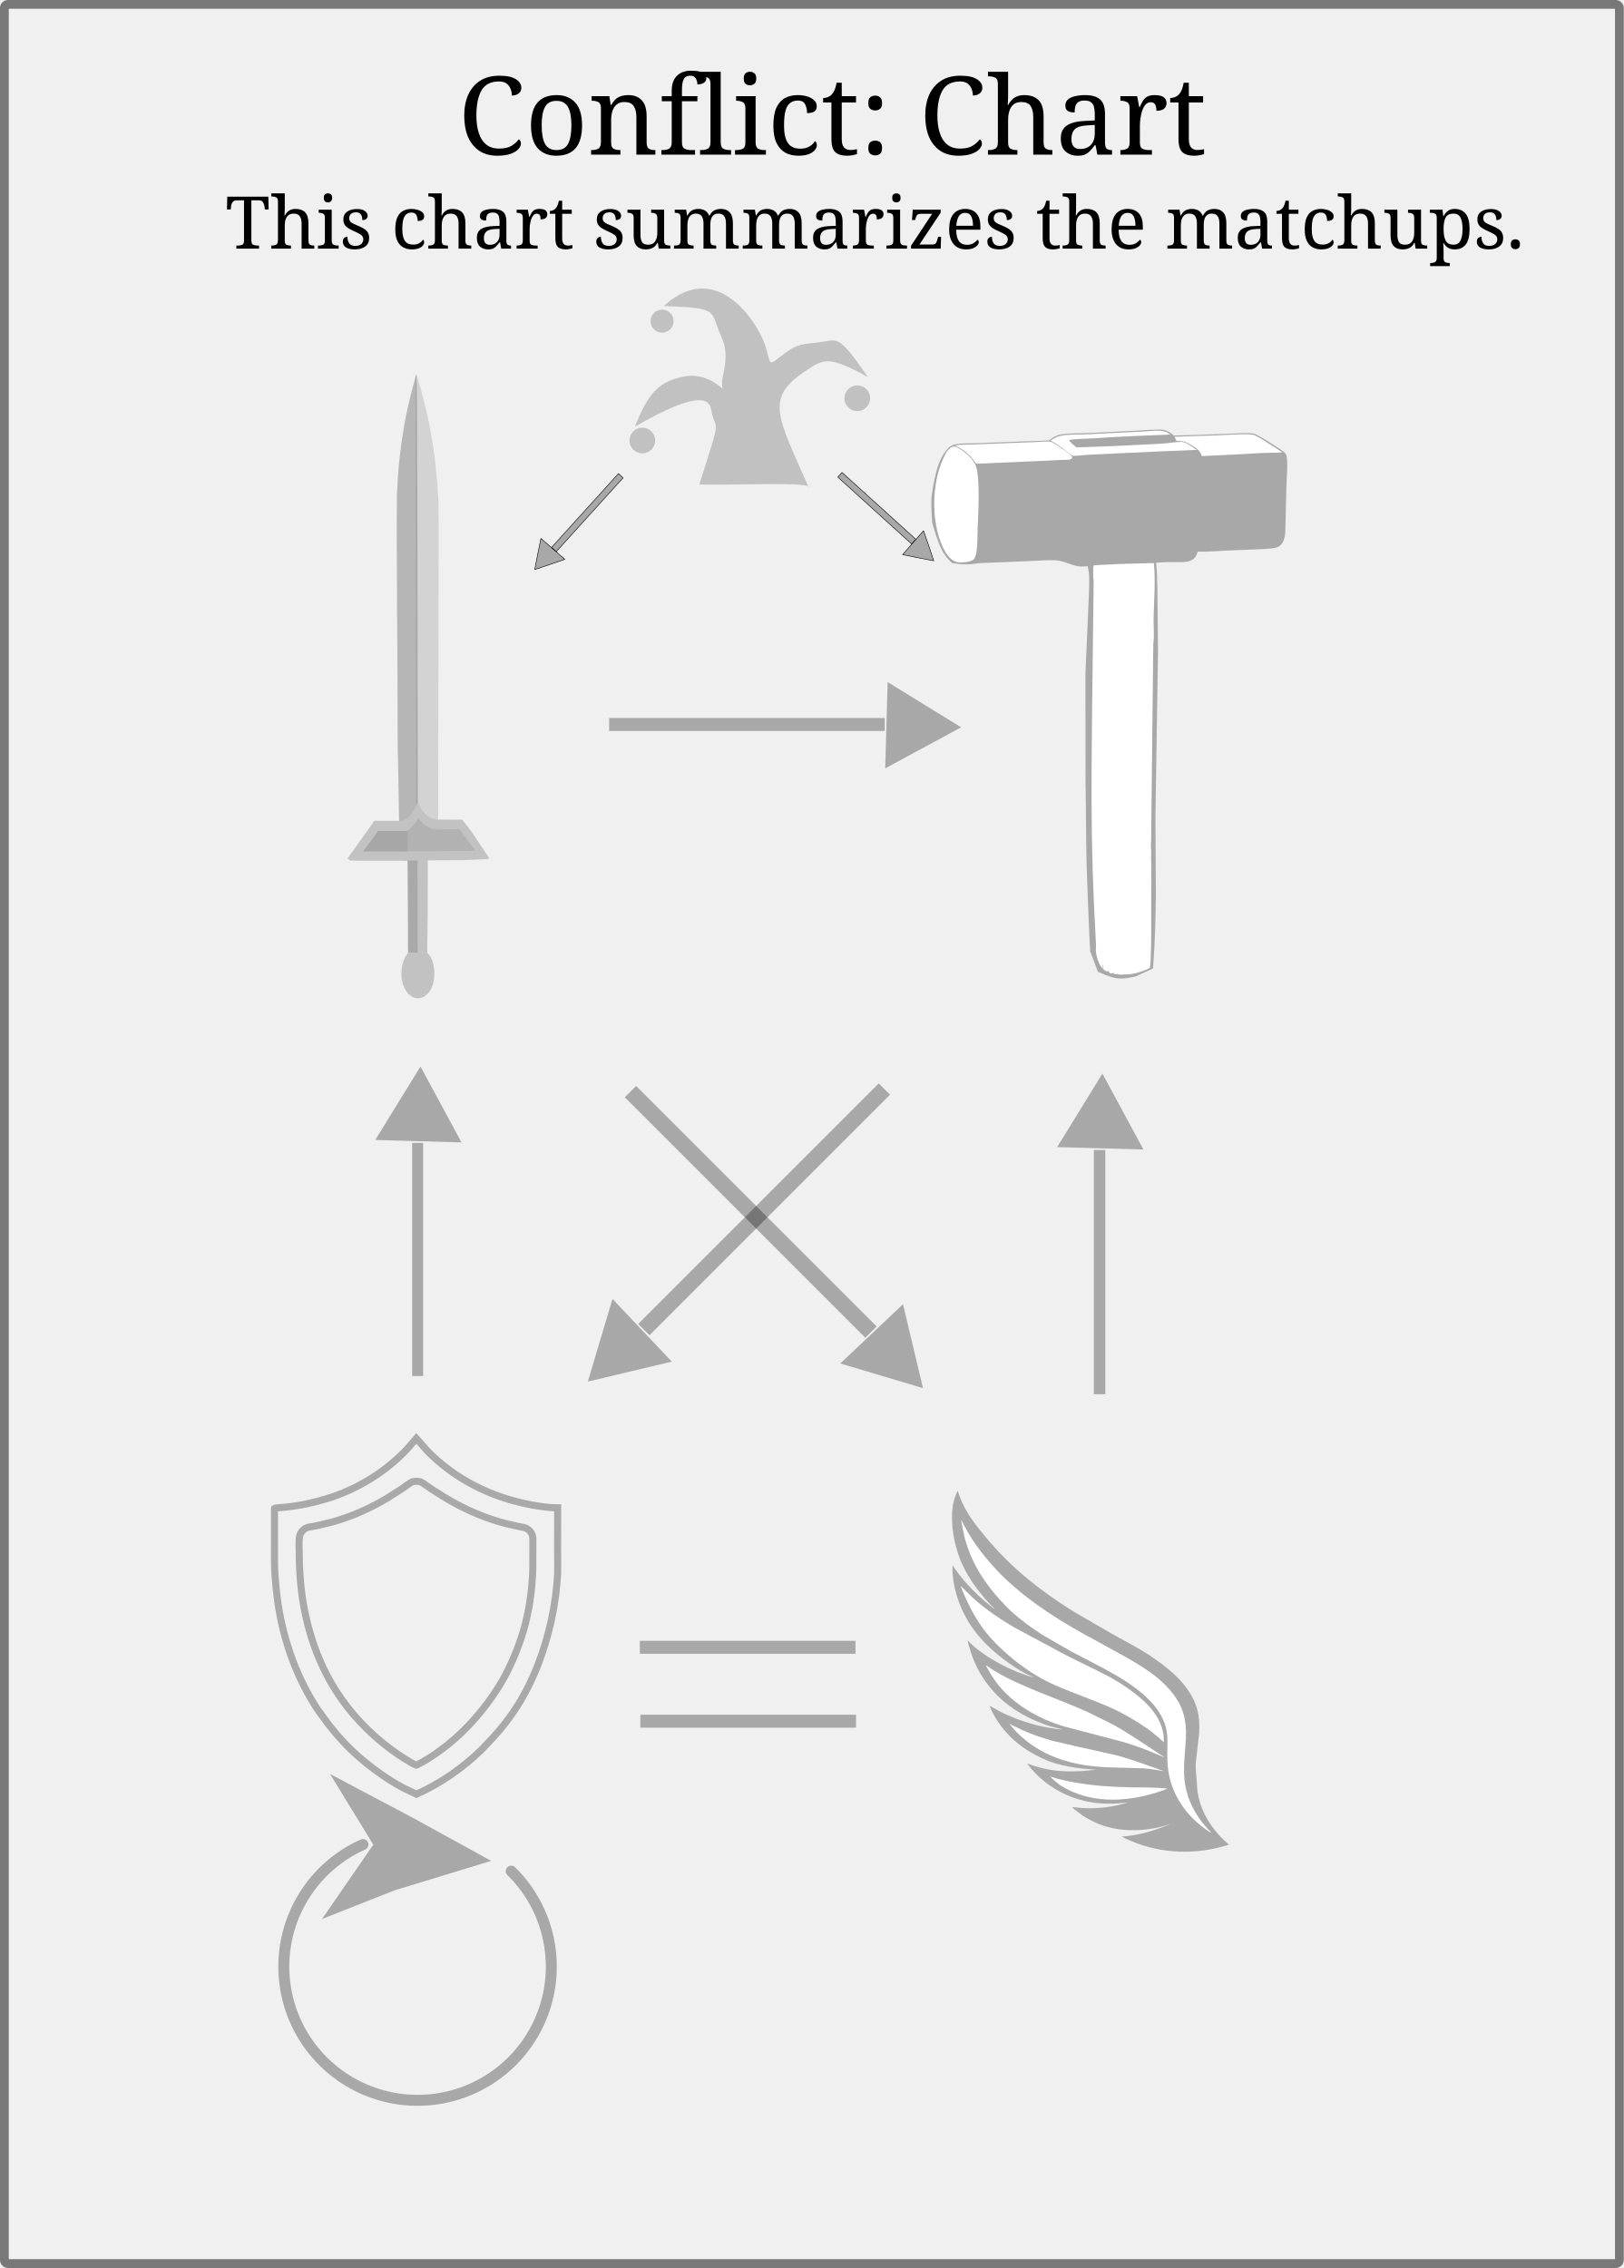
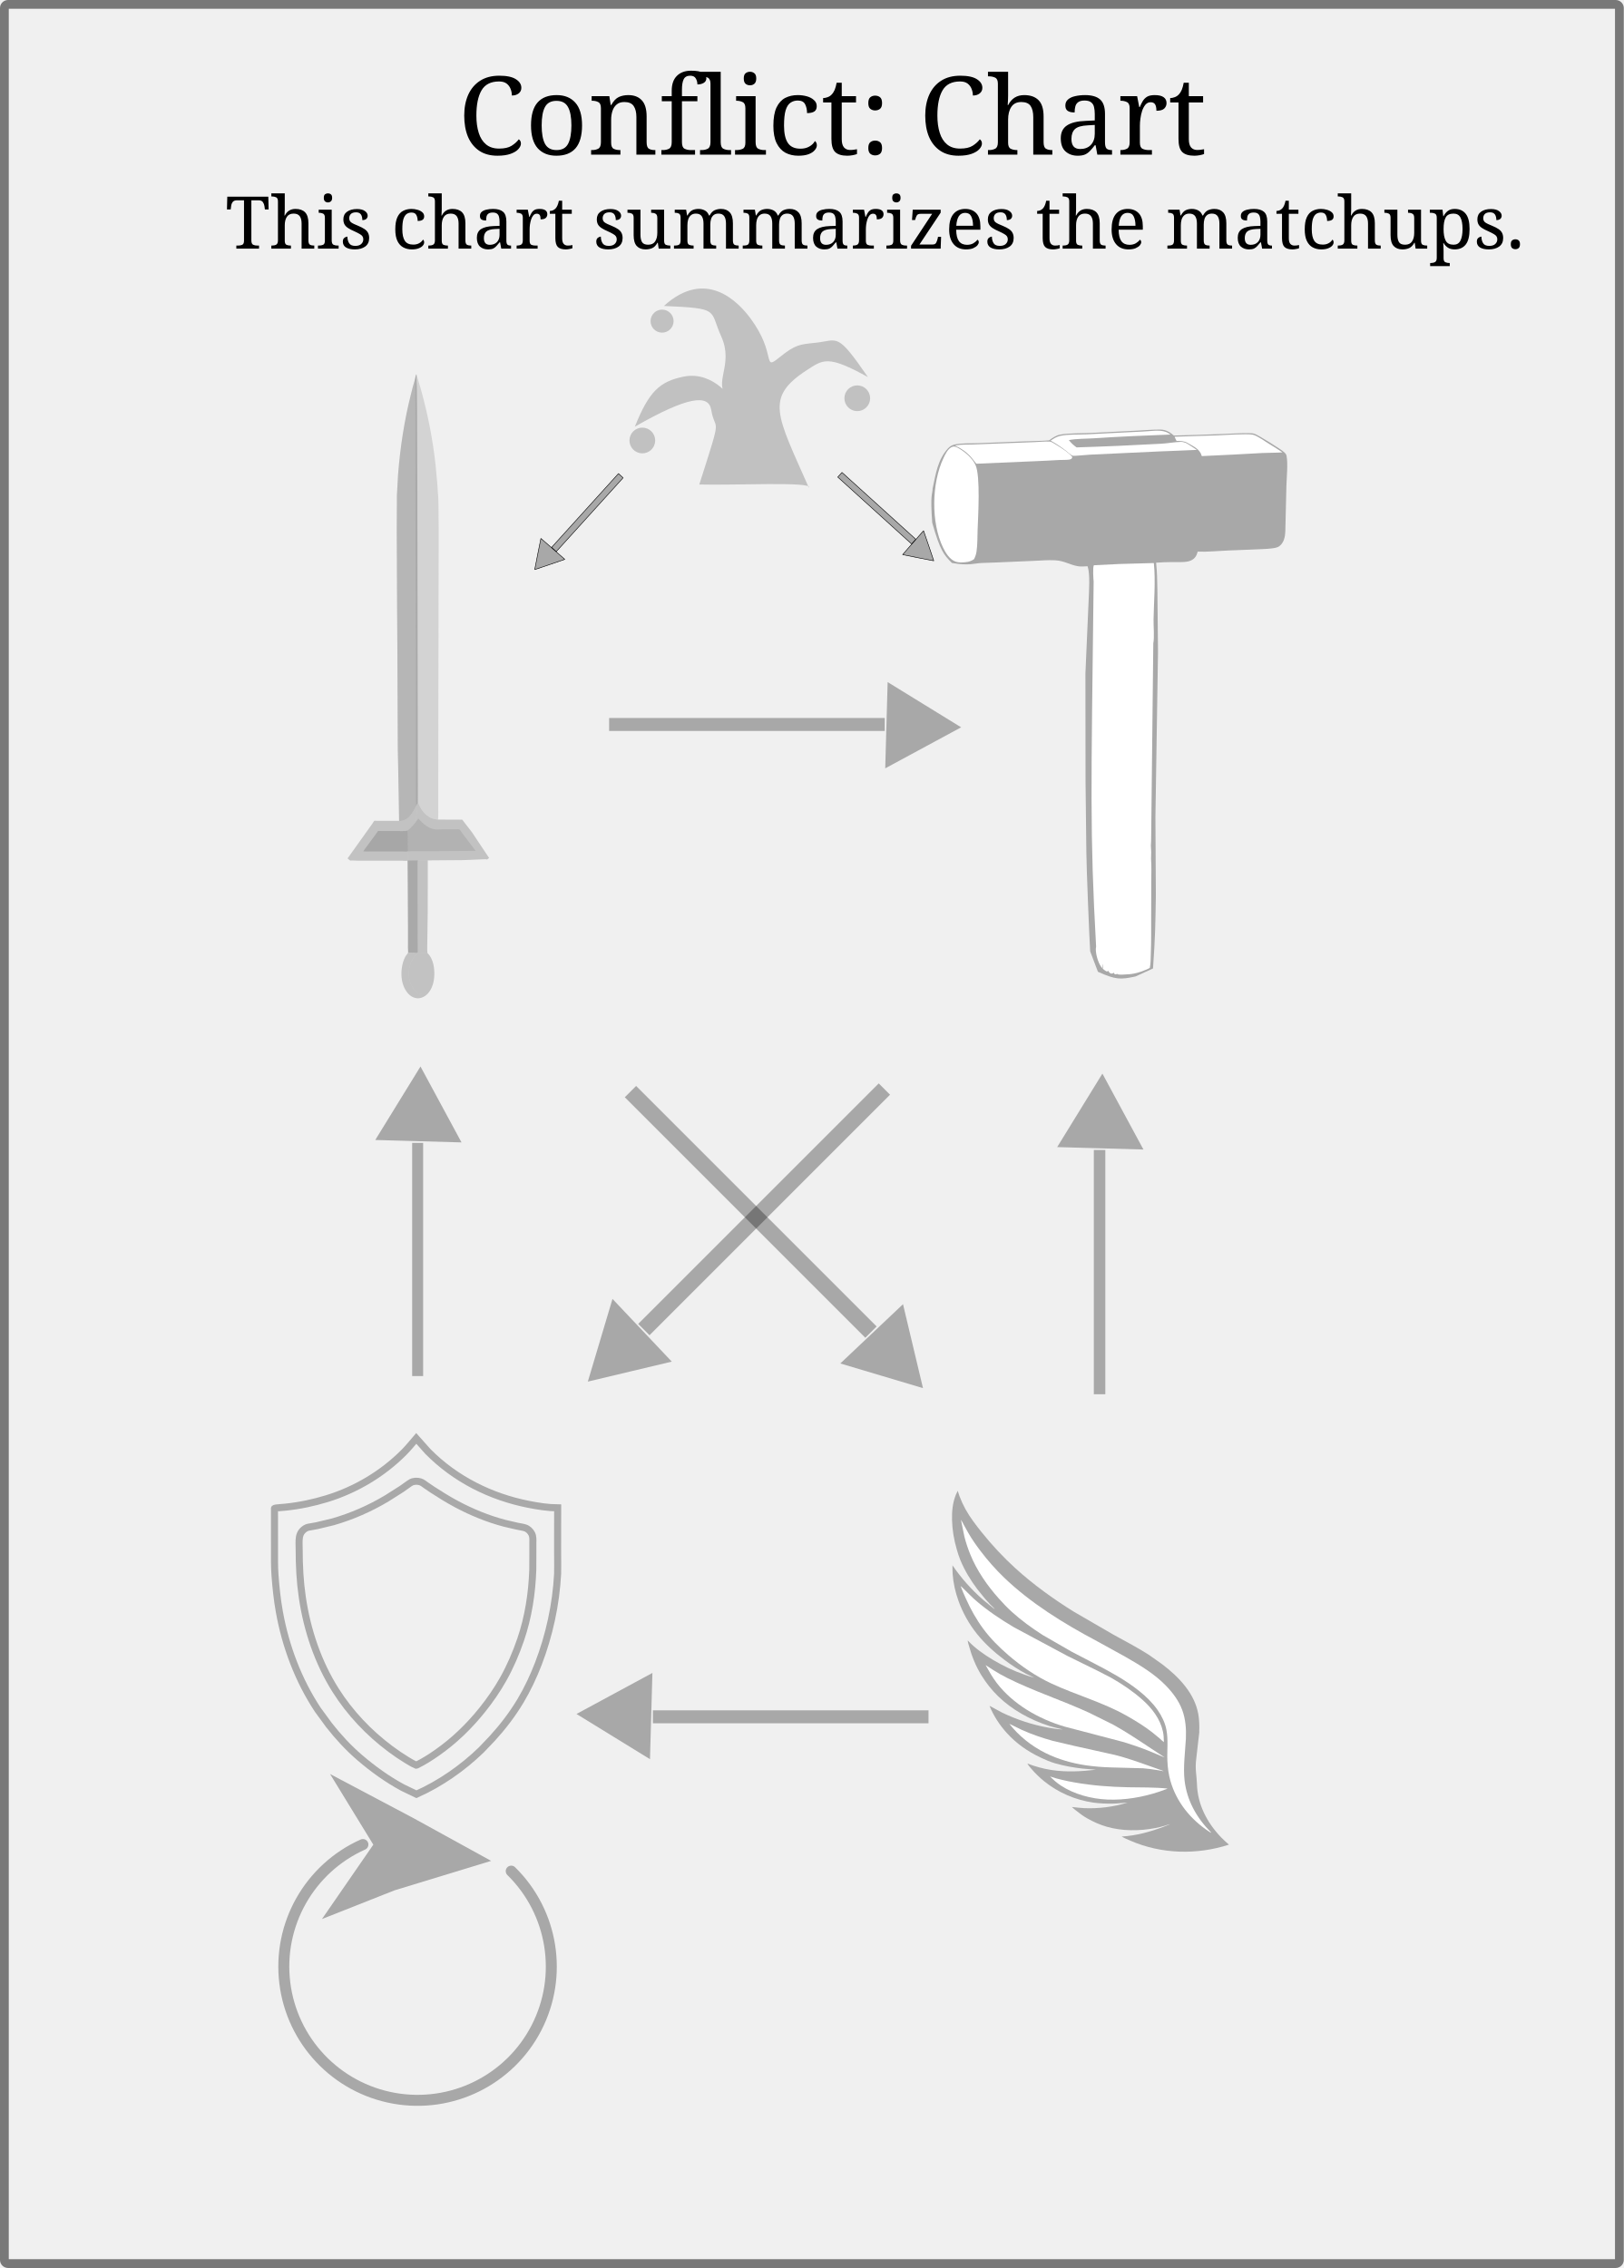
<svg xmlns="http://www.w3.org/2000/svg" width="63mm" height="88mm" version="1.1" id="svg49" viewBox="0 0 238.111 332.599" xml:space="preserve">
  <defs id="defs17">
    <linearGradient id="gradient_0" gradientUnits="userSpaceOnUse" x1="787.833" y1="417.136" x2="896.295" y2="336.468">
      <stop offset="0" stop-color="#167F8A" id="stop16" />
      <stop offset="1" stop-color="#159BA9" id="stop17" />
    </linearGradient>
    <linearGradient id="gradient_0-2" gradientUnits="userSpaceOnUse" x1="439.112" y1="464.522" x2="373.026" y2="386.068">
      <stop offset="0" stop-color="#FEA902" id="stop24-7" />
      <stop offset="1" stop-color="#FEC100" id="stop25-8" />
    </linearGradient>
    <linearGradient id="gradient_0-8" gradientUnits="userSpaceOnUse" x1="505.637" y1="183.797" x2="171.414" y2="155.431">
      <stop offset="0" stop-color="#EEA800" id="stop3" />
      <stop offset="1" stop-color="#FEF49E" id="stop4" />
    </linearGradient>
    <linearGradient id="gradient_1-2" gradientUnits="userSpaceOnUse" x1="297.286" y1="286.582" x2="163.532" y2="635.065">
      <stop offset="0" stop-color="#BE8500" id="stop5" />
      <stop offset="1" stop-color="#FFEA5F" id="stop6" />
    </linearGradient>
    <linearGradient id="gradient_2" gradientUnits="userSpaceOnUse" x1="690.969" y1="886.345" x2="530.028" y2="327.178">
      <stop offset="0" stop-color="#936602" id="stop7" />
      <stop offset="1" stop-color="#E6AB0B" id="stop8" />
    </linearGradient>
    <linearGradient id="gradient_0-6" gradientUnits="userSpaceOnUse" x1="756.237" y1="543.653" x2="570.922" y2="327.42">
      <stop offset="0" stop-color="#9650B5" id="stop1" />
      <stop offset="1" stop-color="#B262D0" id="stop2" />
    </linearGradient>
    <linearGradient id="gradient_1-21" gradientUnits="userSpaceOnUse" x1="431.044" y1="954.888" x2="538.147" y2="89.449">
      <stop offset="0" stop-color="#002757" id="stop3-8" style="stop-color:#000000;stop-opacity:1;" />
      <stop offset="1" stop-color="#4B448F" id="stop4-0" />
    </linearGradient>
    <linearGradient id="linearGradient1" gradientUnits="userSpaceOnUse" x1="567.449" y1="699.044" x2="868.415" y2="779.635">
      <stop offset="0" stop-color="#176366" id="stop24-1" style="stop-color:#000000;stop-opacity:1;" />
      <stop offset="1" stop-color="#157C89" id="stop25-1" />
    </linearGradient>
  </defs>
  <defs id="defs25">
    <linearGradient id="gradient_1" gradientUnits="userSpaceOnUse" x1="567.449" y1="699.044" x2="868.415" y2="779.635">
      <stop offset="0" stop-color="#176366" id="stop24" style="stop-color:#000000;stop-opacity:1;" />
      <stop offset="1" stop-color="#157C89" id="stop25" />
    </linearGradient>
  </defs>
  <g id="g49-8" transform="matrix(-0.2107951,0.3164191,-0.211111,-0.3159456,94.32869,101.2262)" style="fill:#000000;fill-opacity:0.195">
    <path fill="#f59e04" transform="matrix(0.15332,0,0,0.15332,3.05176e-5,-1.52588e-5)" d="m 947.442,30.339 c 14.077,2.673 27.148,10.679 35.341,22.574 8.461,12.286 11.283,26.29 8.506,40.893 -2.715,14.275 -11.655,25.95 -23.58,33.914 -8.079,5.395 -16.294,8.363 -25.886,9.512 -3.272,0.393 -10.514,-1.442 -12.689,0.266 -0.627,-2.024 -3.99,-4.809 -5.538,-6.447 l -14.585,-15.57 c 3.242,-0.435 6.7,0.62 9.945,0.894 4.422,0.374 9,0.419 13.426,0.103 11.165,-0.797 21.959,-5.989 29.224,-14.491 8.693,-10.173 11.602,-21.74 10.426,-34.947 -0.904,-10.151 -5.685,-19.944 -12.945,-27.061 -3.593,-3.522 -7.782,-6.425 -11.645,-9.64 z" id="path2-8-9" style="fill:#000000;fill-opacity:0.195" />
    <path fill="#fed76a" transform="matrix(0.15332,0,0,0.15332,3.05176e-5,-1.52588e-5)" d="m 886.578,92.543 c -0.822,-4.664 -1.353,-9.871 -0.759,-14.579 L 885.946,77 l 0.225,-1.781 c 2.078,-13.965 11.469,-26.864 22.579,-35.183 11.48,-8.597 24.517,-11.768 38.692,-9.697 3.863,3.215 8.052,6.118 11.645,9.64 7.26,7.118 12.041,16.91 12.945,27.061 1.176,13.207 -1.733,24.774 -10.426,34.947 -7.265,8.502 -18.059,13.694 -29.224,14.491 -4.426,0.316 -9.004,0.271 -13.426,-0.103 -3.245,-0.274 -6.703,-1.329 -9.945,-0.894 -5.75,-4.894 -10.794,-11.26 -16.035,-16.734 -2.03,-2.121 -4.004,-4.491 -6.398,-6.204 z" id="path3-3-8" style="fill:#000000;fill-opacity:0.195" />
    <path fill="#f52b4b" transform="matrix(0.15332,0,0,0.15332,3.05176e-5,-1.52588e-5)" d="m 886.578,92.543 c 2.394,1.713 4.368,4.083 6.398,6.204 5.241,5.474 10.285,11.84 16.035,16.734 l 14.585,15.57 c 1.548,1.638 4.911,4.423 5.538,6.447 -4.225,5.322 -9.43,10.082 -14.234,14.896 l -23.743,23.693 -58.73,59.593 -40.614,41.447 -1.046,-0.443 -22.381,-22.064 -22.713,-22.865 41.135,-41.023 38.802,-38.49 45.402,-43.495 c 5.079,-5.067 11.478,-10.334 15.566,-16.204 z" id="path7-0-5" style="fill:#000000;fill-opacity:0.195" />
    <path fill="#e10522" transform="matrix(0.15332,0,0,0.15332,3.05176e-5,-1.52588e-5)" d="m 768.386,254.62 c 5.077,-3.472 9.438,-8.535 13.779,-12.87 l 22.435,-22.586 67.508,-67.53 34.845,-35.206 c 0.665,-0.631 1.165,-0.814 2.058,-0.947 l 14.585,15.57 c 1.548,1.638 4.911,4.423 5.538,6.447 -4.225,5.322 -9.43,10.082 -14.234,14.896 l -23.743,23.693 -58.73,59.593 -40.614,41.447 -1.046,-0.443 z" id="path8-6-3" style="fill:#3f3f3f;fill-opacity:0.195" />
    <path fill="#d78304" transform="matrix(0.15332,0,0,0.15332,3.05176e-5,-1.52588e-5)" d="m 790.767,276.684 1.046,0.443 c 4.428,3.426 8.017,7.866 11.937,11.845 l 20.392,20.442 75.723,75.775 c 7.386,7.285 14.332,15.409 21.936,22.394 l 2.526,9.12 -76.713,-2.629 -31.813,-1.104 c -2.03,-0.056 -7.316,0.465 -9.011,-0.234 -1.018,-0.42 -2.461,-2.271 -3.262,-3.109 l -8.511,-8.789 -44.221,-44.241 -0.06,-0.448 c -2.6,-2.879 -5.48,-5.223 -8.646,-7.457 -15.755,-11.121 -33.6,-11.318 -51.901,-8.242 l -5.832,0.542 0.345,-0.807 c 0.227,-0.606 0.066,-0.524 0.431,-1.141 1.077,-1.825 3.319,-3.109 4.972,-4.36 5.666,-4.289 11.656,-8.667 18.13,-11.645 3.291,-1.514 6.799,-2.461 10.265,-3.481 2.874,-0.845 5.236,-1.099 8.198,-1.121 6.624,0.71 12.805,2.26 19.18,4.169 l 30.614,-32.142 v -0.34 z" id="path9-5-8" style="fill:#000000;fill-opacity:0.195" />
    <path fill="#e9b352" transform="matrix(0.15332,0,0,0.15332,3.05176e-5,-1.52588e-5)" d="m 776.492,290.464 c 5.145,3.131 10.048,9.317 14.364,13.585 l 37.249,37.301 35.145,35.17 c 4.955,5.068 10.438,9.856 14.81,15.433 l -49.271,-2.475 -11.413,-0.375 c -0.865,-0.028 -2.78,0.182 -3.463,-0.111 -0.722,-0.309 -1.921,-1.851 -2.568,-2.48 l -10.082,-10.315 -28.326,-28.415 -15.005,-15.038 c -3.614,-3.577 -7.552,-7.719 -12.054,-10.138 z" id="path10-4-2" style="fill:#353535;fill-opacity:0.195" />
    <path fill="#f59e04" transform="matrix(0.15332,0,0,0.15332,3.05176e-5,-1.52588e-5)" d="m 603.073,96.243 7.067,2.3 c 1.104,2.673 3.861,4.806 5.898,6.816 l 47.775,45.281 81.86,81.115 22.713,22.865 22.381,22.064 -14.275,13.44 v 0.34 l -30.614,32.142 c -6.375,-1.909 -12.556,-3.459 -19.18,-4.169 -2.962,0.022 -5.324,0.276 -8.198,1.121 -3.466,1.02 -6.974,1.967 -10.265,3.481 -6.474,2.978 -12.464,7.356 -18.13,11.645 -1.653,1.251 -3.895,2.535 -4.972,4.36 -0.365,0.617 -0.204,0.535 -0.431,1.141 l -0.345,0.807 -3.409,0.369 c -0.597,-1.941 0.971,-7.83 1.237,-10.083 0.661,-5.604 0.755,-11.515 0.056,-17.12 -2.186,-17.547 -9.613,-31.14 -21.614,-43.973 l -42.839,-43.162 -8.401,-8.463 c -0.798,-0.804 -2.629,-2.224 -3.14,-3.161 -0.734,-1.347 -0.641,-6.231 -0.788,-7.909 l -2.482,-33.382 z" id="path12-0-0" style="fill:#000000;fill-opacity:0.195" />
    <path fill="#fed76a" transform="matrix(0.15332,0,0,0.15332,3.05176e-5,-1.52588e-5)" d="m 726.698,318.437 c -4.437,-0.953 -9.723,-1.45 -14.269,-1.719 -2.571,-0.152 -6.643,0.233 -8.945,-0.675 -2.029,-19.225 -9.143,-40.047 -21.969,-54.831 -5.352,-6.169 -11.72,-11.456 -17.575,-17.138 l -28.029,-28.15 c -1.659,-1.714 -8.238,-7.655 -8.692,-9.032 -1.065,-3.227 -0.57,-9.075 -0.807,-12.619 l -3.559,-56.719 153.639,152.57 v 0.34 l -30.614,32.142 c -6.375,-1.909 -12.556,-3.459 -19.18,-4.169 z" id="path13-1-1" style="fill:#6f6f6f;fill-opacity:0.195" />
    <path fill="#e3e4e5" transform="matrix(0.15332,0,0,0.15332,3.05176e-5,-1.52588e-5)" d="m 660.627,270.185 c 12.001,12.833 19.428,26.426 21.614,43.973 0.699,5.605 0.605,11.516 -0.056,17.12 -0.266,2.253 -1.834,8.142 -1.237,10.083 l 3.409,-0.369 5.832,-0.542 c 18.301,-3.076 36.146,-2.879 51.901,8.242 3.166,2.234 6.046,4.578 8.646,7.457 l 0.06,0.448 -31.698,33.211 -41.512,43.707 -33.591,35.694 -154.099,155.719 -43.132,44.009 -6.185,6.324 c -0.316,0.322 -1.581,1.426 -1.675,1.77 l -121.208,122.658 -54.931,54.088 -33.933,28.595 c -45.935,36.219 -96.154,67.617 -149.545,91.596 -11.035,4.956 -21.99,10.123 -33.358,14.281 -2.533,1.149 -7.586,4.24 -10.263,4.163 l 0.443,-1.515 c 0.826,-3.174 2.272,-6.303 3.38,-9.397 L 49.683,955.666 c 21.309,-50.797 47.584,-99.331 79.815,-144.081 l 25.935,-34.092 c 5.002,-6.179 10.413,-12.001 15.132,-18.413 3.428,-4.617 7.856,-8.947 11.74,-13.215 l 41.002,-41.953 367.943,-365.458 45.762,-45.599 c 7.757,-7.367 15.169,-16.193 23.615,-22.67 z" id="path17-9-7" style="fill:#585858;fill-opacity:0.195" />
    <path fill="#638bdf" transform="matrix(0.15332,0,0,0.15332,3.05176e-5,-1.52588e-5)" d="m 684.357,340.992 5.832,-0.542 c -3.042,4.516 -7.693,8.488 -11.478,12.438 L 642.017,389.723 524.057,507.376 271.931,760.326 126.965,906.205 103.023,929.73 62.972,970.805 51.75,982.048 c -2,1.947 -4.551,3.679 -5.821,6.201 -2.533,1.149 -7.586,4.24 -10.263,4.163 l 0.443,-1.515 C 42.704,985.666 48.18,978.169 53.983,972 L 87.954,936.972 215.316,808.454 422.38,600.664 680.948,341.361 Z" id="path18-6-2" style="fill:#000000;fill-opacity:0.195" />
    <path fill="#8aa9d4" transform="matrix(0.15332,0,0,0.15332,3.05176e-5,-1.52588e-5)" d="m 690.189,340.45 c 18.301,-3.076 36.146,-2.879 51.901,8.242 3.166,2.234 6.046,4.578 8.646,7.457 l 0.06,0.448 -31.698,33.211 -41.512,43.707 -33.591,35.694 -154.099,155.719 -43.132,44.009 -6.185,6.324 c -0.316,0.322 -1.581,1.426 -1.675,1.77 l -121.208,122.658 -54.931,54.088 -33.933,28.595 c -45.935,36.219 -96.154,67.617 -149.545,91.596 -11.035,4.956 -21.99,10.123 -33.358,14.281 1.27,-2.522 3.821,-4.254 5.821,-6.201 l 11.222,-11.243 40.051,-41.075 23.942,-23.525 144.966,-145.879 252.126,-252.95 117.96,-117.653 36.694,-36.835 c 3.785,-3.95 8.436,-7.922 11.478,-12.438 z" id="path19-9-5" style="fill:#404040;fill-opacity:0.198" />
  </g>
  <g id="g55-5" transform="matrix(1.034472,0,0,1.034472,32.07652,208.1908)" style="stroke-width:1;stroke-dasharray:none">
    <path transform="matrix(0.0546875,0,0,0.0546875,3.05176e-5,-7.62939e-6)" d="m 511.976,48.617 29.979,33.712 C 612.81,154.259 705.12,200.357 803.75,219.654 c 24.25,4.744 49.978,8.799 74.745,9.012 l -0.144,104.884 0.191,43.15 -0.156,22.871 c -4.246,79.493 -21.472,159.16 -50.057,233.412 -12.574,32.662 -27.91,65.33 -45.871,95.392 -21.108,35.331 -46.073,67.968 -73.843,98.313 l -28.136,29.506 C 632.091,903.008 573.98,943.593 512.417,970.983 L 477,953.928 C 436.764,932.234 399.776,905.566 365.134,875.814 336.21,850.972 309.505,822.005 285.984,792 L 256.622,751.882 C 206.18,675.484 173.181,587.779 157.062,497.814 151.44,466.44 148.184,435.068 145.807,403.311 144.132,380.93 144.576,358.348 144.532,335.916 L 144.48,230.884 c 0,-0.356 -0.251,-0.813 -0.002,-1.068 0.842,-0.866 24.764,-2.634 28.275,-2.993 36.612,-3.743 72.837,-11.373 107.997,-22.191 74.414,-22.893 144.125,-64.428 199.021,-119.633 11.523,-11.588 21.594,-24.031 32.205,-36.382 z" id="path2-5-49" style="fill:none;stroke:#000000;stroke-width:18.277;stroke-dasharray:none;stroke-opacity:0.295" />
    <path fill="#fefefe" transform="matrix(0.0546875,0,0,0.0546875,3.05176e-5,-7.62939e-6)" d="m 510.285,159.691 c 1.863,-0.148 3.731,0.021 5.588,0.196 l 1.377,0.15 c 3.14,0.413 6.526,1.31 9.31,2.813 3.445,1.859 6.666,4.48 9.866,6.739 l 16.944,11.567 c 20.639,13.484 41.69,26.515 63.461,38.096 39.308,20.909 81.013,37.998 124.113,49.313 l 32.806,7.622 c 6.674,1.364 13.76,2.274 20.243,4.308 7.523,2.361 13.937,8.551 17.359,15.588 3.744,7.699 2.878,15.769 2.842,24.054 l 0.016,20.351 -0.219,48.702 c -2.109,61.41 -11.535,122.811 -31.477,181.06 -12.055,35.21 -26.932,69.893 -45.183,102.342 -15.767,28.034 -34.159,54.576 -54.252,79.661 -33.849,42.257 -72.522,79.756 -116.888,110.885 -16.727,11.736 -34.502,23.107 -52.861,32.112 l -1.83,0.284 c -8.417,-3.729 -16.261,-8.45 -24.126,-13.205 -14.604,-8.828 -28.525,-18.411 -42.219,-28.591 -55.7,-41.409 -104.993,-93.331 -142.102,-152.052 -46.095,-72.94 -73.981,-156.421 -86.489,-241.532 -6.025,-40.996 -8.095,-81.793 -8.085,-123.199 0.003,-10.39 -1.035,-22.183 0.665,-32.393 0.821,-4.935 2.919,-10.358 6.013,-14.34 3.233,-4.16 7.883,-7.901 12.733,-9.997 3.627,-1.568 7.652,-2.038 11.521,-2.675 l 15.029,-2.715 41.637,-9.995 c 48.594,-13.933 96.238,-34.787 139.554,-60.835 l 37.869,-23.999 15.495,-10.92 c 3.283,-2.336 6.576,-4.931 10.183,-6.74 3.552,-1.781 7.225,-2.225 11.107,-2.655 z" id="path3-4" style="fill:none;stroke:#000000;stroke-width:18.277;stroke-dasharray:none;stroke-opacity:0.295" />
  </g>
  <g id="g54-2" transform="matrix(0.4007943,0,0,0.3658206,132.3986,216.4549)">
    <path fill="url(#gradient_1)" transform="matrix(0.15332,0,0,0.15332,3.05176e-5,-1.52588e-5)" d="m 700.179,737.969 c -3.569,28.144 0.948,44.789 1.574,67.734 1.426,52.315 23.401,99.902 57.568,138.992 5.883,6.729 12.386,12.96 18.791,19.186 -76.874,27.234 -161.188,24.811 -235.179,-10.351 -6.913,-3.285 -14.525,-6.663 -20.861,-10.923 34.184,-1.976 68.506,-12.477 100.011,-25.454 l 10.45,-4.544 c 1.617,-0.724 3.536,-1.351 4.924,-2.451 -4.325,1.008 -8.644,2.966 -12.871,4.362 -7.07,2.337 -14.285,4.306 -21.571,5.845 -38.202,8.073 -79.075,8.445 -116.56,-3.331 -16.17,-5.079 -31.793,-12.757 -46.182,-21.664 -9.595,-5.94 -18.149,-12.74 -26.541,-20.232 -3.538,-3.159 -7.274,-6.253 -10.486,-9.743 9.345,0.921 18.587,2.444 27.979,2.945 34.961,1.865 71.83,-3.149 104.951,-14.492 -11.748,0.751 -23.255,2.573 -35.092,2.752 -15.522,0.236 -31.474,-0.338 -46.834,-2.726 -43.016,-6.691 -84.107,-26.59 -116.699,-55.338 -11.301,-9.968 -21.977,-21.434 -31.233,-33.293 -3.208,-4.11 -7.023,-8.702 -9.229,-13.459 18.772,7.806 37.874,13.644 57.963,16.97 35.124,5.815 70.614,3.765 105.729,-0.852 l -31.469,-2.832 c -21.934,-2.663 -44.647,-7.034 -65.72,-13.743 -12.236,-3.896 -23.82,-9.381 -35.186,-15.295 -30.781,-16.015 -57.58,-36.636 -79.843,-63.403 -17.762,-21.357 -32.205,-45.675 -41.874,-71.745 l 29.937,17.651 c 34.525,18.194 72.64,32.19 111.012,39.503 10.964,2.09 22.352,4.187 33.54,4.455 -10.745,-2.956 -21.45,-5.338 -31.998,-9.042 -45.88,-16.112 -88.929,-42.307 -122.244,-77.916 -15.257,-16.308 -28.423,-34.767 -39.405,-54.193 -13.554,-23.976 -23.59,-51.41 -30.089,-78.108 -0.9,-3.697 -2.703,-8.967 -2.62,-12.769 l 0.119,-0.379 c 17.105,20.094 38.936,36.966 61.009,51.232 23.818,15.394 48.544,28.381 75.115,38.35 7.559,2.836 15.022,5.769 22.843,7.823 L 293.801,517.078 C 275.517,506.476 258.351,493.88 242.044,480.466 217.918,460.619 195.576,438.415 177.03,413.2 c -19.174,-26.071 -34.27,-55.866 -44.339,-86.599 -7.428,-22.674 -12.299,-45.931 -13.945,-69.757 -0.536,-7.745 -0.412,-15.568 -0.437,-23.329 20.701,33.078 44.83,63.049 73.019,90.048 l 27.715,24.866 c -2.072,-4.446 -6.964,-8.32 -10.166,-12.076 l -13.606,-16.481 -17.576,-23.819 c -16.572,-24.202 -30.136,-48.761 -40.57,-76.233 -3.478,-9.157 -6.146,-18.859 -8.663,-28.32 -6.719,-25.26 -10.624,-50.702 -11.211,-76.847 -0.498,-22.199 1.396,-44.417 9.059,-65.409 l 4.504,-10.568 4.423,14.448 c 3.968,11.586 8.795,23.033 14.311,33.968 10.893,21.596 24.843,41.333 39.088,60.799 23.996,32.79 50.774,64.277 79.536,92.971 42.543,42.44 90.652,80.557 140.319,114.298 l 94.518,60.013 c 28.28,16.888 56.816,33.345 83.842,52.225 l 31.718,24.583 c 40.431,33.675 77.121,76.082 86.189,129.524 3.027,17.836 4.966,55.863 -2.584,73.724 1.384,-2.905 4.72,-26.36 5.557,-29.453 z" id="path4-33" style="fill:#000000;fill-opacity:0.297" />
    <path fill="#1aaaa1" transform="matrix(0.15332,0,0,0.15332,3.05176e-5,-1.52588e-5)" d="m 351.177,785.663 c 19.135,7.049 38.355,11.596 58.323,15.477 41.992,8.162 84.524,11.7 127.25,12.636 31.701,0.695 63.289,-0.144 94.86,3.433 -1.745,1.317 -4.634,2.129 -6.689,2.94 l -13.797,5.448 c -38.525,14.033 -81.818,22.277 -122.899,20.366 -38.775,-1.805 -80.17,-13.98 -111.725,-36.993 -9.295,-6.779 -17.585,-14.815 -25.323,-23.307 z" id="path5-2" style="fill:#ffffff;fill-opacity:1" />
    <path fill="#1aaaa1" transform="matrix(0.15332,0,0,0.15332,3.05176e-5,-1.52588e-5)" d="m 253.964,647.923 30.379,16.163 c 23.686,11.605 48.806,20.971 74.043,28.597 l 50.864,13.018 43.51,10.6 53.019,12.921 c 28.1,7.709 55.623,18.44 82.744,29.028 l 24.175,9.425 c 3.054,1.231 6.677,2.219 9.384,4.075 -1.736,0.089 -3.751,-0.714 -5.459,-1.091 l -8.385,-1.553 c -11.718,-2.025 -23.376,-3.983 -35.242,-4.926 l -75.838,-2.232 c -20.316,-0.643 -40.605,-2.3 -60.667,-5.581 -33.549,-5.488 -66.049,-15.687 -95.991,-31.931 -34.036,-18.464 -63.93,-45.141 -86.536,-76.513 z" id="path6-5" style="fill:#ffffff;fill-opacity:1" />
    <path fill="#1aaaa1" transform="matrix(0.15332,0,0,0.15332,3.05176e-5,-1.52588e-5)" d="m 197.363,494.384 18.287,12.948 c 10.575,7.281 21.429,14.159 32.687,20.335 62.968,34.544 131.144,58.686 195.276,90.869 l 58.321,31.635 c 29.424,17.916 57.334,38.176 85.149,58.446 l 37.564,27.114 c -3.985,-1.344 -7.647,-3.326 -11.47,-5.049 L 587.02,718.735 c -19.362,-8.6 -39.412,-16.033 -59.464,-22.851 L 386.25,655.3 C 322.766,634.93 262.583,596.23 223.92,541.079 213.488,526.199 205.643,510.465 197.363,494.384 Z" id="path7-5" style="fill:#ffffff;fill-opacity:1" />
    <path fill="#1aaaa1" transform="matrix(0.15332,0,0,0.15332,3.05176e-5,-1.52588e-5)" d="m 137.685,287.666 c 3.601,2.863 6.714,6.667 9.882,10.007 8.604,9.071 16.766,18.62 25.825,27.248 27.645,26.331 59.016,49.407 91.007,70.19 l 127.559,74.963 73.389,39.597 32.097,18.155 c 26.522,16.482 52.05,35.586 74.426,57.389 23.092,22.5 42.158,50.36 48.575,82.446 1.874,9.368 2.243,18.693 2.363,28.211 -3.559,-2.755 -6.711,-6.57 -9.986,-9.693 L 595.056,670.216 C 575.591,653.576 553.846,639.011 532.055,625.625 476.49,591.491 413.184,572.408 355.214,542.945 317.033,523.54 282.735,497.631 251.628,468.316 229.651,447.604 208.867,424.821 191.94,399.75 c -16.689,-24.719 -30.15,-51.234 -41.438,-78.792 -4.486,-10.951 -9.144,-22.046 -12.817,-33.292 z" id="path9-6" style="fill:#ffffff;fill-opacity:1" />
    <path fill="#6cdac5" transform="matrix(0.15332,0,0,0.15332,3.05176e-5,-1.52588e-5)" d="m 138.553,114.431 c 2.696,3.962 4.572,8.746 6.697,13.051 l 10.912,21.454 c 8.62,16.473 18.968,32.497 29.57,47.777 16.588,23.907 35.006,46.897 55.017,68.041 63.883,67.502 142.757,120.793 222.751,167.254 l 67,40.484 c 34.697,21.785 69.202,44.248 96.705,75.095 16.888,18.943 31.634,40.736 39.637,64.975 7.874,23.85 9.445,48.965 8.515,73.922 l -3.648,55.266 c -0.946,17.897 -1.385,36.226 0.455,54.067 5.28,51.197 28.059,97.079 62.309,135.039 l 1.277,1.886 c -1.448,-0.294 -2.308,-1.023 -3.488,-1.856 -45.685,-32.266 -79.397,-78.671 -93.646,-133.018 -4.511,-17.206 -6.728,-35.262 -7.436,-53.023 -1.085,-27.208 2.411,-54.751 -2.376,-81.714 C 625.576,644.948 617.764,627.523 607.939,612 595.988,593.117 580.411,576.521 563.663,561.835 531.487,533.622 494.954,511.948 457.922,490.834 L 402.621,459.288 333.942,415.961 C 307.558,397.496 282.296,377.396 259.455,354.642 248.63,343.858 238.627,332.186 228.963,320.361 201.067,286.228 176.604,247.317 161.156,205.895 155.392,190.442 150.445,174.412 146.75,158.335 Z" id="path10-1" style="fill:#ffffff;fill-opacity:1" />
  </g>
  <g id="g2-3" transform="matrix(0.08090207,0.06065043,-0.06068189,0.08086012,-63.15225,79.12114)">
    <path fill="#020102" d="m 1770.674,-1516.7 c 18.495,-14.612 36.889,-29.348 55.182,-44.208 9.787,-7.877 19.457,-16.38 29.611,-23.728 2.229,-1.613 4.831,-3.523 7.436,-4.282 6.362,-1.852 43.834,-5.16 50.405,-4.396 2.356,0.274 4.195,0.702 5.86,2.237 8.582,7.916 18.403,24.312 25.55,34.462 l 38.639,54.168 c 4.273,6.124 8.303,14.08 5.972,22.345 -0.988,3.507 -4.351,6.786 -7.06,9.39 -5.016,4.819 -10.663,9.218 -16.022,13.678 -11.167,9.241 -22.402,18.4 -33.705,27.477 -10.947,8.883 -21.628,18.925 -33.224,26.896 1.229,3.188 2.279,5.979 1.944,9.649 -0.315,3.431 -1.791,6.72 -4.134,9.572 -4.794,5.834 -12.467,10.522 -18.466,15.203 -6.163,4.833 -12.059,9.327 -17.91,14.523 12.107,13.292 14.3,16.889 24.426,29.554 l 55.766,72.807 140.432,193.489 68.791,90.648 c 25.427,35.102 34.429,47.249 60.239,87.171 l -13.242,24.394 c -14.891,17.277 -20.335,21.184 -47.769,27.377 l -26.768,-16.963 c -9.959,-11.408 -80.345,-97.869 -90.353,-111.239 l -62.007,-80.689 -94.877,-126.165 -60.199,-88.058 c -7.586,-10.909 -20.447,-31.226 -30.78,-38.575 -3.519,2.849 -6.963,6.098 -10.972,8.226 -10.609,5.63 -20.467,5.465 -32.001,13.173 -8.6,5.748 -16.667,13.112 -24.733,19.642 -19.316,15.637 -38.32,31.666 -57.78,47.123 -8.286,6.583 -11.953,14.5 -34.749,26.079 -16.298,-2.411 -23.764,-3.609 -57.812,-29.444 -28.075,-32.207 -24.003,-32.566 -29.48,-40.293 -9.153,-19.866 -19.171,-37.903 -17.028,-59.947 0.435,-3.431 1.56,-6.835 3.957,-9.703 7.097,-8.49 18.242,-15.695 26.883,-22.774 l 51.644,-42.037 c 9.252,-7.492 18.862,-14.765 27.783,-22.63 1.671,-5.624 3.707,-11.783 7.959,-16.438 8.185,-8.96 25.04,-20.976 35.115,-29.396 l 50.451,-42.007 c 8.775,-7.287 17.337,-15.058 26.563,-21.776 6.203,-4.515 13.602,-5.146 20.463,-4.534 z" id="path2-6" style="fill:#020102;fill-opacity:0.304;stroke-width:1.109" />
    <path fill="#fef796" d="m 1889.373,-1590.005 q 10.957,-1.108 21.88,-1.627 c -7.23,6.268 -15.177,11.93 -22.566,18.063 q -33.687,28.425 -67.747,56.415 c -8.105,-6.439 -17.472,-4.104 -27.905,-2.847 -5.622,0.513 -10.117,3.808 -14.636,7.213 l -5.942,-3.114 c 15.531,-12.663 31.329,-25 46.928,-37.582 8.495,-6.851 34.362,-29.369 42.243,-32.95 6.03,-2.741 20.682,-2.773 27.745,-3.571 z" id="path3-46" style="fill:#ffffff;fill-opacity:1;stroke-width:1.109" />
    <path fill="#fef796" d="m 1791.176,-1518.612 c 6.136,-0.834 12.45,-0.989 18.586,-1.412 -13.472,11.296 -27.269,22.143 -40.829,33.32 l -78.937,65.178 c -2.874,2.358 -16.903,15.242 -18.663,16.08 -2.573,1.225 -10.319,0.248 -13.387,0.228 -8.509,-0.056 -17.203,0.349 -25.799,1.63 1.597,-4.809 3.57,-9.964 7.101,-13.982 8.109,-9.231 20.037,-17.104 29.615,-25.007 l 61.848,-51.403 c 8.218,-6.488 17.414,-16.961 27.538,-19.992 2.439,-0.73 5.21,-0.793 7.684,-0.991 -28.672,23.244 -57.438,46.766 -85.398,70.819 -9.173,7.89 -19.549,15.197 -27.727,24.062 5.149,1.492 9.729,1.891 15.305,1.776 q 47.915,-38.27 94.815,-77.743 c 7.42,-6.166 13.956,-13.579 21.485,-19.511 2.008,-1.582 4.414,-2.276 6.764,-3.052 z" id="path4-6" style="fill:#ffffff;fill-opacity:1;stroke-width:1.109" />
    <path fill="#fef796" d="m 1638.389,-1403.261 c 10.19,-0.965 23.253,-2.383 32.834,-0.326 0.692,0.821 1.02,1.327 0.898,2.557 -0.114,1.144 -1.033,2.4 -1.877,3.25 -3.162,3.186 -7.433,5.992 -10.922,8.908 -9.327,7.795 -18.544,15.628 -28.012,23.267 l -65.25,53.481 -4.51,-1.161 c -12.281,-3.705 -22.54,-4.313 -35.958,-1.343 0.235,-0.272 0.466,-0.545 0.704,-0.812 5.306,-5.944 12.77,-10.966 19.031,-16.017 l 31.648,-25.698 37.713,-30.63 c 5.514,-4.471 11.162,-9.775 16.996,-13.776 1.893,-1.298 4.544,-1.403 6.706,-1.698 z" id="path5-1" style="fill:#ffffff;fill-opacity:1;stroke-width:1.109" />
    <path fill="#a13be1" d="m 1529.986,-1314.414 c 11.966,-1.759 26.287,-0.917 36.238,4.489 15.42,8.376 47.516,57.015 58.861,73.406 5.942,8.584 12.734,17.02 17.694,26.226 1.903,3.533 3.011,6.902 3.694,10.941 -2.266,7.06 -6.767,10.815 -12.623,15.434 -1.964,1.271 -3.934,2.588 -6.139,3.335 -8.99,3.045 -19.86,-1.451 -27.063,-5.164 -36.264,-18.695 -69.556,-64.876 -77.648,-104.475 -1.157,-5.661 -3.366,-15.3 0.688,-20.925 1.612,-2.237 3.845,-2.641 6.298,-3.267 z" id="path6-2" style="fill:#ffffff;fill-opacity:1;stroke-width:1.109" />
    <path fill="#fd898a" d="m 1858.419,-1351.305 c 17.856,19.172 34.896,46.662 48.849,65.819 5.632,7.731 16.602,19.836 20.44,27.871 l 169.041,230.594 c 1.368,1.999 2.878,3.971 4.092,6.069 4.087,4.531 8.363,10.071 11.69,15.191 7.388,8.421 13.675,17.681 20.377,26.638 10.187,13.437 20.268,26.952 30.245,40.545 10.752,14.412 21.725,28.601 31.938,43.411 3.771,5.47 8.261,11.162 11.079,17.22 -0.756,1.59 -1.478,3.545 -2.503,4.994 -4.826,8.555 -10.906,16.66 -18.906,22.9 -2.037,1.676 -8.327,7.633 -10.877,7.528 -0.131,-0.006 -0.249,-0.06 -0.373,-0.089 -0.248,0.837 -0.862,1.36 -1.451,2.04 -1.634,0.592 -2.107,0.462 -3.619,-0.124 -0.202,-0.078 -0.4,-0.165 -0.6,-0.248 l 0.275,1.469 c -0.583,1.016 -1.148,1.264 -2.122,1.918 -1.932,0.557 -3.099,0.09 -4.857,-0.436 -0.958,-0.286 -0.457,-0.327 -1.427,0.048 l 0.564,1.263 c -1.872,1.132 -5.795,0.689 -7.9,0.725 -1.224,-2.14 -2.309,-4.169 -4.106,-5.893 l 2.954,5.595 c -0.844,-0.196 -1.679,-0.411 -2.507,-0.644 -7.224,-2.069 -20.154,-11.651 -23.372,-19.021 -107.276,-127.62 -141.512,-176.736 -320.59,-421.467 -1.891,-2.064 -14.237,-16.224 -13.847,-19.269 l 28.416,-23.594 z" id="path36" style="fill:#ffffff;fill-opacity:1;stroke-width:1.109" />
  </g>
  <path style="fill:none;fill-opacity:0.201;stroke:#000000;stroke-width:1.611;stroke-linecap:round;stroke-miterlimit:0;stroke-dasharray:none;stroke-opacity:0.297" id="path1-5" d="m -150.01,241.686 a 19.613,19.613 0 0 1 -14.338,18.357 19.613,19.613 0 0 1 -21.768,-8.29 19.613,19.613 0 0 1 1.505,-23.244 19.613,19.613 0 0 1 22.655,-5.414" transform="rotate(-47.10754)" />
  <path id="path4-64" style="fill:#000000;fill-opacity:0.301;stroke:none;stroke-width:1.16;stroke-linecap:round;stroke-miterlimit:0;stroke-dasharray:none;stroke-opacity:0.199" d="m 72.018,272.894 -14.166,4.321 -10.637,4.208 7.529,-10.905 -6.346,-10.362 12.164,6.436 z" />
  <rect style="fill:#000000;fill-opacity:0.297;stroke:none;stroke-width:0.879;stroke-opacity:0.297" id="rect1-0" width="1.902" height="40.417" x="105.293" y="-129.737" transform="rotate(90)" />
  <path style="fill:#000000;fill-opacity:0.297;stroke:none;stroke-width:1;stroke-opacity:0.297" id="path8-7-6" d="m -178.491,53.006 -7.147,-0.201 -7.147,-0.201 3.747,-6.089 3.747,-6.089 3.4,6.29 z" transform="matrix(0,0.8849491,-0.8849491,0,176.7154,270.632)" />
+   <rect style="fill:#000000;fill-opacity:0.297;stroke:none;stroke-width:0.879;stroke-opacity:0.297" id="rect1-0-0" width="1.902" height="40.417" x="-252.718" y="95.74" transform="rotate(-90)" />
+   <path style="fill:#000000;fill-opacity:0.297;stroke:none;stroke-width:1;stroke-opacity:0.297" id="path8-7-6-9" d="m -178.491,53.006 -7.147,-0.201 -7.147,-0.201 3.747,-6.089 3.747,-6.089 3.4,6.29 z" transform="matrix(0,-0.8849491,0.8849491,0,48.76152,87.37835)" />
  <rect style="fill:#000000;fill-opacity:0.297;stroke:none;stroke-width:0.779;stroke-opacity:0.297" id="rect1-0-5" width="1.686" height="35.819" x="160.397" y="168.646" />
  <path style="fill:#000000;fill-opacity:0.297;stroke:none;stroke-width:1;stroke-opacity:0.297" id="path8-7-4" d="m -178.491,53.006 -7.147,-0.201 -7.147,-0.201 3.747,-6.089 3.747,-6.089 3.4,6.29 z" transform="matrix(0.8849491,0,0,0.8849491,325.6281,121.6672)" />
  <rect style="fill:#000000;fill-opacity:0.297;stroke:none;stroke-width:0.744;stroke-opacity:0.297" id="rect1-0-5-9" width="1.609" height="34.196" x="60.439" y="167.603" />
  <path style="fill:#000000;fill-opacity:0.297;stroke:none;stroke-width:1;stroke-opacity:0.297" id="path8-7-4-1" d="m -178.491,53.006 -7.147,-0.201 -7.147,-0.201 3.747,-6.089 3.747,-6.089 3.4,6.29 z" transform="matrix(0.8849491,0,0,0.8849491,225.6323,120.6249)" />
  <rect style="fill:#000000;fill-opacity:0.297;stroke:none;stroke-width:1.085;stroke-opacity:0.297" id="rect1-0-1" width="2.347" height="49.882" x="46.65" y="-228.446" transform="rotate(135)" />
  <path style="fill:#000000;fill-opacity:0.297;stroke:none;stroke-width:1;stroke-opacity:0.297" id="path8-7-3" d="m -178.491,53.006 -7.147,-0.201 -7.147,-0.201 3.747,-6.089 3.747,-6.089 3.4,6.29 z" transform="matrix(-0.6257535,0.6257535,-0.6257535,-0.6257535,44.69764,344.811)" />
  <rect style="fill:#000000;fill-opacity:0.297;stroke:none;stroke-width:1.085;stroke-opacity:0.297" id="rect1-0-1-6" width="2.347" height="49.882" x="-205.807" y="-71.112" transform="rotate(-135)" />
  <path style="fill:#000000;fill-opacity:0.297;stroke:none;stroke-width:1;stroke-opacity:0.297" id="path8-7-3-3" d="m -178.491,53.006 -7.147,-0.201 -7.147,-0.201 3.747,-6.089 3.747,-6.089 3.4,6.29 z" transform="matrix(-0.6257535,-0.6257535,0.6257535,-0.6257535,-55.0446,111.96)" />
-   <rect style="fill:#000000;fill-opacity:0.297;stroke:none;stroke-width:0.778;stroke-opacity:0.297" id="rect1-0-8" width="1.902" height="31.627" x="-253.362" y="93.901" transform="rotate(-90)" />
  <g id="g9-7" transform="matrix(0.3414117,0,0,0.3414117,68.05333,2.875796)">
    <path id="path1-8-4" style="fill:#000000;fill-opacity:0.197;stroke-width:12.082" d="m 148.07,201.043 c 2.208,-2.714 -33.446,-0.911 -47.045,-1.366 10.296,-32.151 6.904,-21.482 5.101,-32.135 -1.128,-6.663 -9.977,-5.76 -32.782,7.31 6.052,-15.092 10.612,-19.424 21.016,-21.512 13.486,-2.706 22.06,11.507 18.933,8.72 -6.698,-5.968 2.774,-13.544 -2.845,-25.977 -5.22,-11.549 -0.214,-12.015 -24.622,-13.084 18.074,-16.474 32.022,-1.687 37.281,5.464 11.166,15.184 4.999,22.54 12.047,16.844 7.286,-5.889 8.9,-5.746 16.032,-6.528 9.527,-1.044 8.85,-4.728 22.253,14.758 -17.089,-9.454 -19.139,-7.574 -26.12,-3.048 -18.39,11.923 -12.994,19.288 0.75,50.554 z" />
    <path style="fill:#000000;fill-opacity:0.197;stroke-width:6.532" id="path2-55-6" d="m 174.399,162.795 a 5.526,5.526 0 0 1 -5.637,5.373 5.526,5.526 0 0 1 -5.412,-5.6 5.526,5.526 0 0 1 5.563,-5.45 5.526,5.526 0 0 1 5.488,5.525" />
    <path style="fill:#000000;fill-opacity:0.197;stroke-width:6.532" id="path2-4-7" d="m 82.078,180.933 a 5.526,5.526 0 0 1 -5.637,5.373 5.526,5.526 0 0 1 -5.412,-5.6 5.526,5.526 0 0 1 5.563,-5.45 5.526,5.526 0 0 1 5.488,5.525" />
    <path style="fill:#000000;fill-opacity:0.197;stroke-width:5.844" id="path2-5-4" d="m 89.981,129.645 a 4.944,4.944 0 0 1 -5.043,4.808 4.944,4.944 0 0 1 -4.842,-5.01 4.944,4.944 0 0 1 4.977,-4.876 4.944,4.944 0 0 1 4.91,4.944" />
  </g>
  <g id="g8-3-0-6-0" transform="matrix(-0.1349412,0.1489512,-0.1489512,-0.1349412,100.59,64.93376)">
    <rect style="fill:#000000;fill-opacity:0.298;stroke:#000000;stroke-width:0.386;stroke-linecap:round;stroke-miterlimit:0" id="rect6-5-8-6-2" width="72.668" height="4.59" x="49.72" y="16.828" />
    <path style="fill:#000000;fill-opacity:0.298;stroke:#000000;stroke-width:0.386;stroke-linecap:round;stroke-miterlimit:0" id="path8-0-0-6-3" d="m 262.368,22.948 5.588,-10.152 5.661,-10.111 5.998,9.915 5.926,9.958 -11.586,0.236 z" transform="rotate(90,199.6446,-54.30945)" />
  </g>
  <g id="g8-3-0-6-8-1" transform="matrix(0.1489512,0.1349412,-0.1349412,0.1489512,118.3333,60.064)">
    <rect style="fill:#000000;fill-opacity:0.298;stroke:#000000;stroke-width:0.386;stroke-linecap:round;stroke-miterlimit:0" id="rect6-5-8-6-6-6" width="72.668" height="4.59" x="49.72" y="16.828" />
    <path style="fill:#000000;fill-opacity:0.298;stroke:#000000;stroke-width:0.386;stroke-linecap:round;stroke-miterlimit:0" id="path8-0-0-6-1-8" d="m 262.368,22.948 5.588,-10.152 5.661,-10.111 5.998,9.915 5.926,9.958 -11.586,0.236 z" transform="rotate(90,199.6446,-54.30945)" />
  </g>
-   <rect style="fill:#000000;fill-opacity:0.297;stroke:none;stroke-width:0.778;stroke-opacity:0.297" id="rect1-0-8-9" width="1.902" height="31.627" x="-242.523" y="93.824" transform="rotate(-90)" />
  <text xml:space="preserve" style="font-style:normal;font-variant:normal;font-weight:normal;font-stretch:normal;font-size:16px;font-family:Caladea;-inkscape-font-specification:'Caladea, Normal';font-variant-ligatures:normal;font-variant-caps:normal;font-variant-numeric:normal;font-variant-east-asian:normal;text-align:start;writing-mode:lr-tb;direction:ltr;text-anchor:start;fill:#000000;fill-opacity:1;stroke:none;stroke-width:1.289;stroke-dasharray:none" x="67.168" y="22.683" id="text9">
    <tspan id="tspan1" x="67.168" y="22.683">Conflict: Chart</tspan>
  </text>
  <rect style="opacity:0.5;fill:none;fill-opacity:1;stroke:#000000;stroke-width:1.289;stroke-dasharray:none" id="rect16" width="236.821" height="331.309" x="0.644" y="0.644" rx="0.544" ry="0.537" />
  <text xml:space="preserve" style="font-style:normal;font-variant:normal;font-weight:normal;font-stretch:normal;font-size:10.667px;font-family:Caladea;-inkscape-font-specification:'Caladea, Normal';font-variant-ligatures:normal;font-variant-caps:normal;font-variant-numeric:normal;font-variant-east-asian:normal;text-align:start;writing-mode:lr-tb;direction:ltr;text-anchor:start;fill:#000000;fill-opacity:1;stroke:none;stroke-width:0.986;stroke-dasharray:none" x="33.061" y="36.466" id="text9-0-4">
    <tspan id="tspan2" x="33.061" y="36.466">This chart summarizes the matchups.</tspan>
  </text>
</svg>
